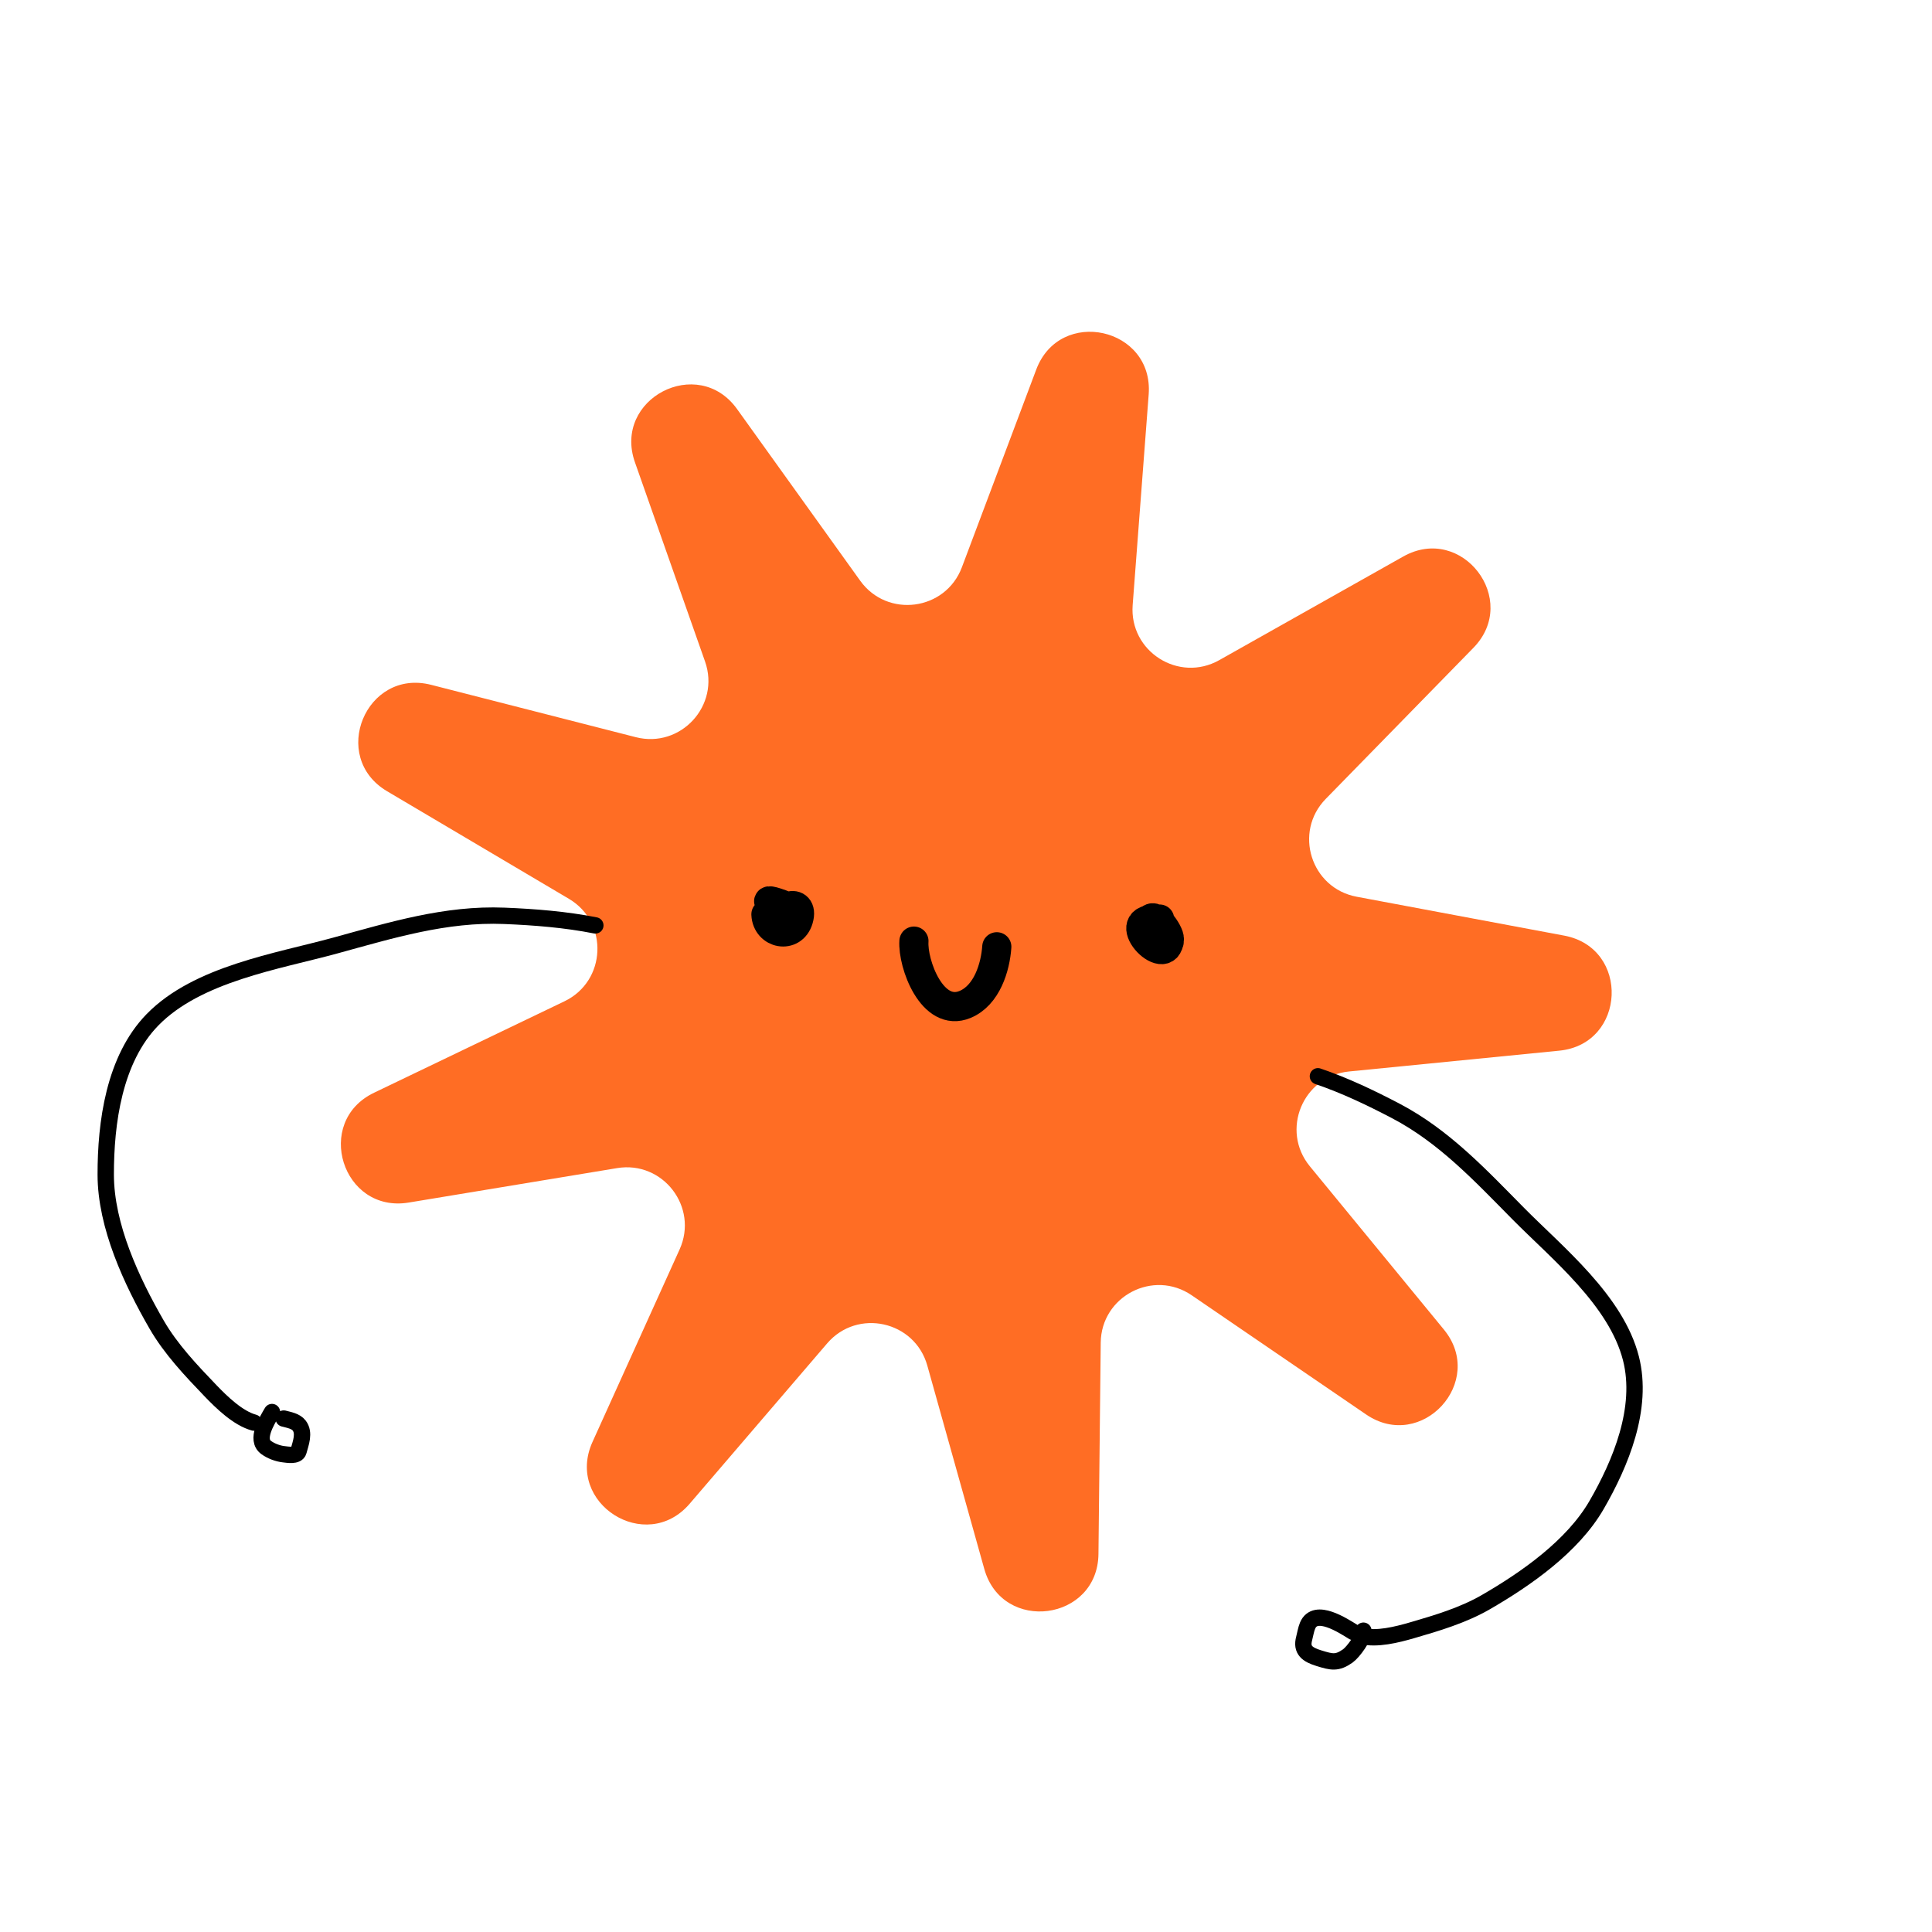
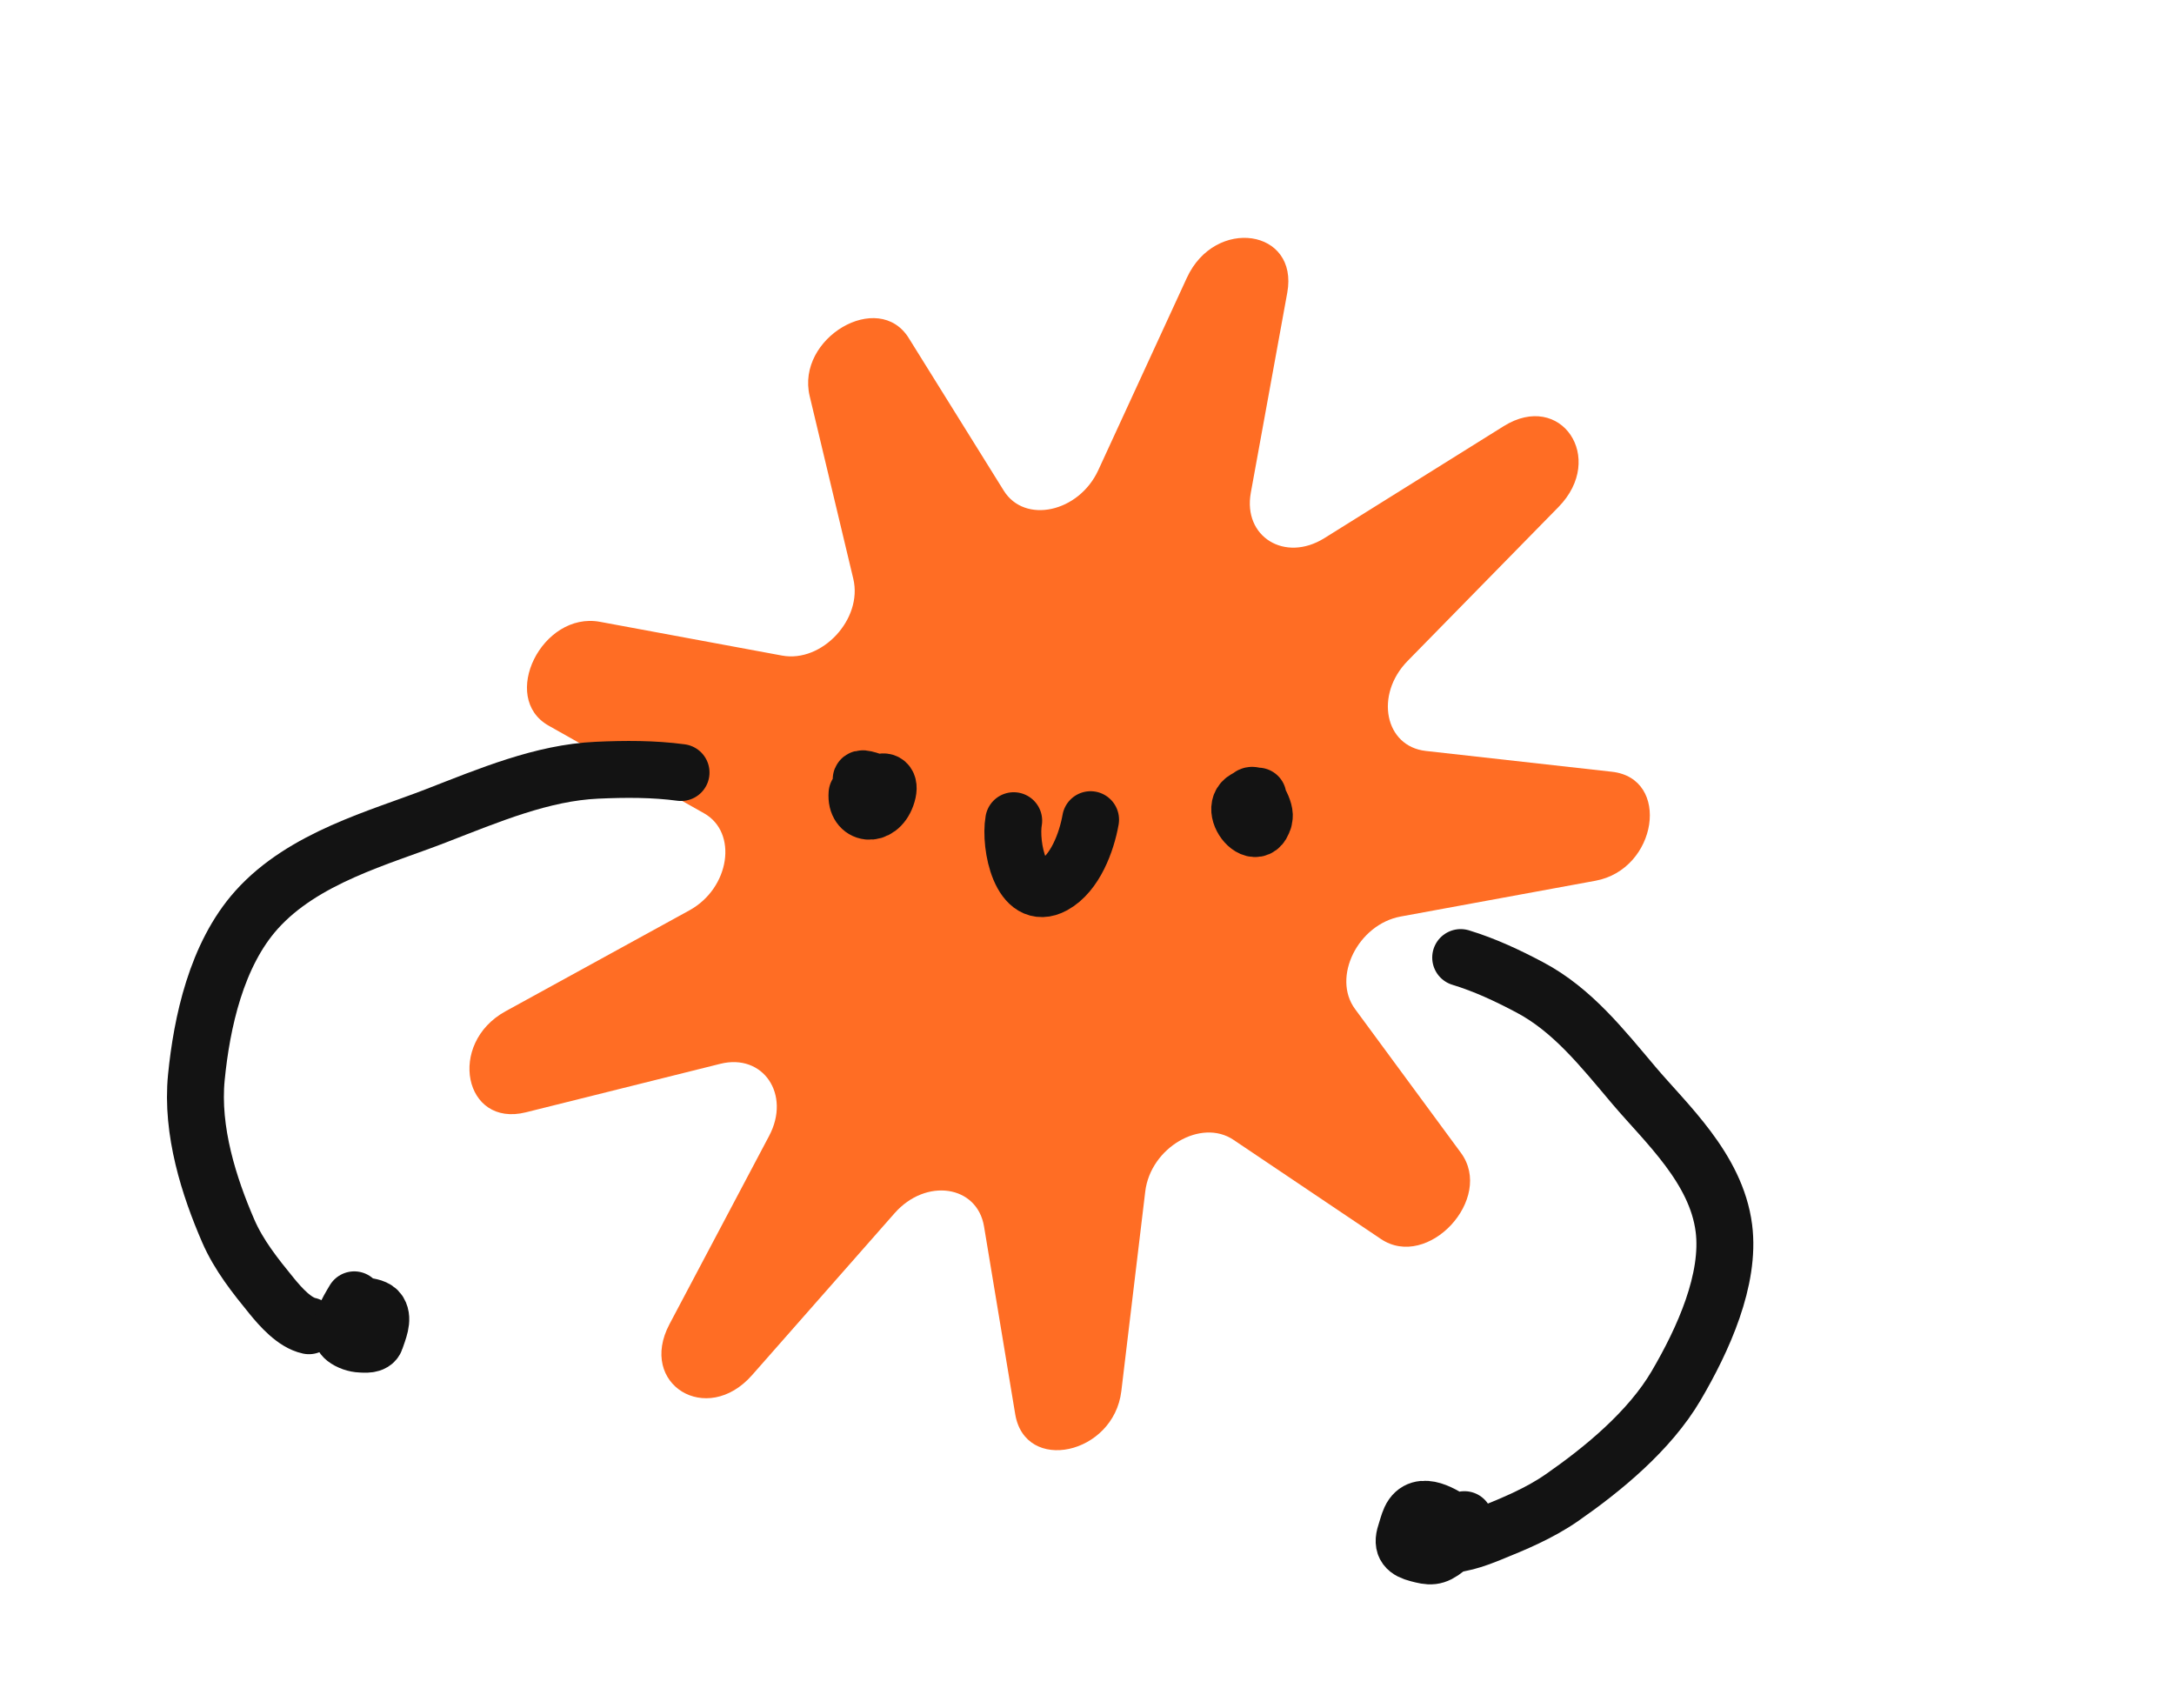
- <svg xmlns="http://www.w3.org/2000/svg" width="225" height="225" viewBox="0 0 225 225" fill="none">
-   <path d="M73.944 53.836C71.344 46.447 81.273 41.274 85.838 47.639L100.176 67.627C103.331 72.026 110.115 71.13 112.021 66.064L120.68 43.04C123.438 35.708 134.369 38.127 133.775 45.938L131.91 70.466C131.5 75.863 137.273 79.538 141.989 76.882L163.422 64.811C170.247 60.967 177.066 69.847 171.59 75.448L154.396 93.039C150.612 96.909 152.672 103.435 157.992 104.432L182.17 108.962C189.87 110.405 189.385 121.59 181.59 122.361L157.111 124.784C151.724 125.317 149.108 131.64 152.543 135.824L168.152 154.835C173.123 160.889 165.562 169.146 159.095 164.727L138.785 150.848C134.316 147.793 128.248 150.955 128.19 156.368L127.927 180.965C127.843 188.798 116.744 190.263 114.63 182.72L107.994 159.034C106.534 153.822 99.852 152.343 96.329 156.452L80.317 175.126C75.218 181.072 65.773 175.06 69.003 167.924L79.144 145.513C81.376 140.581 77.208 135.154 71.868 136.037L47.599 140.049C39.87 141.327 36.5 130.651 43.561 127.26L65.735 116.611C70.615 114.268 70.911 107.431 66.252 104.674L45.082 92.148C38.34 88.159 42.621 77.814 50.21 79.755L74.041 85.851C79.285 87.193 83.907 82.146 82.11 77.04L73.944 53.836Z" fill="#FF6D24" />
-   <path d="M91.185 107.913C90.852 107.165 90.934 106.553 91.198 106.128C89.665 105.319 88.462 104.382 90.934 105.275C91.237 105.384 91.493 105.504 91.709 105.632C93.984 106.98 91.741 109.162 91.185 107.913Z" fill="#CDB1B9" />
-   <path d="M89.2 106.485C89.298 108.79 92.32 109.379 93.002 107.068C93.795 104.381 90.041 105.344 91.185 107.913C91.793 109.281 94.424 106.535 90.934 105.275C87.812 104.147 90.553 105.939 92.416 106.705" stroke="black" stroke-width="3.395" stroke-linecap="round" />
-   <path d="M136.143 109.693C135.605 112.56 130.795 107.711 133.887 107.084C134.073 106.822 134.347 106.841 134.643 107.018C135.369 107.454 136.219 108.847 136.183 109.373C136.175 109.489 136.162 109.596 136.143 109.693Z" fill="#CDB1B9" />
-   <path d="M135.05 107.034C129.637 106.664 135.919 113.233 136.183 109.373C136.237 108.585 134.3 105.851 133.775 107.305C133.233 108.806 134.912 109.609 136.161 109.695" stroke="black" stroke-width="3.395" stroke-linecap="round" />
-   <path d="M106.437 109.602C106.258 112.224 108.56 118.576 112.396 116.975C114.938 115.914 115.924 112.636 116.087 110.261" stroke="black" stroke-width="3.395" stroke-linecap="round" />
-   <path d="M69.334 107.772C65.841 107.082 62.287 106.803 58.733 106.657C51.913 106.378 45.56 108.331 39.012 110.127C32.336 111.957 22.995 113.396 17.76 118.762C13.275 123.36 12.307 130.782 12.314 136.809C12.321 142.771 15.323 149.207 18.243 154.264C19.887 157.112 22.248 159.601 24.513 161.962C25.802 163.306 27.728 165.18 29.578 165.676" stroke="black" stroke-width="1.905" stroke-linecap="round" />
-   <path d="M153.483 125.342C156.62 126.411 159.614 127.84 162.547 129.376C168.174 132.325 172.386 136.856 176.828 141.35C181.357 145.932 188.216 151.438 189.939 158.2C191.414 163.993 188.74 170.427 185.93 175.281C183.15 180.083 177.735 183.874 173.029 186.591C170.377 188.122 167.317 189.03 164.392 189.878C162.728 190.361 160.303 190.976 158.582 190.515" stroke="black" stroke-width="1.905" stroke-linecap="round" />
-   <path d="M157.597 190.051C156.463 189.361 153.186 187.163 152.282 189.316C152.089 189.777 152.01 190.333 151.881 190.816C151.516 192.176 152.264 192.704 153.612 193.117C155.088 193.57 155.711 193.735 156.961 192.853C157.592 192.408 158.924 190.598 158.783 189.91" stroke="black" stroke-width="1.905" stroke-linecap="round" />
-   <path d="M31.676 164.447C31.061 165.504 29.721 167.66 31.004 168.581C31.572 168.99 32.348 169.285 33.046 169.361C33.462 169.407 34.603 169.623 34.77 169.002C35.02 168.068 35.502 166.887 34.849 166.024C34.44 165.484 33.657 165.37 33.041 165.205" stroke="black" stroke-width="1.905" stroke-linecap="round" />
+ <svg xmlns="http://www.w3.org/2000/svg" width="191" height="150" viewBox="0 0 191 150" fill="none">
+   <path d="M71.136 34.798C69.916 29.686 77.18 25.428 79.838 29.697L88.186 43.102C90.022 46.052 94.78 45.022 96.492 41.304L104.273 24.407C106.75 19.026 114.115 20.117 113.095 25.714L109.892 43.289C109.187 47.157 112.89 49.44 116.356 47.276L132.108 37.44C137.124 34.308 141.142 40.238 136.922 44.544L123.668 58.065C120.751 61.04 121.665 65.569 125.264 65.971L141.617 67.799C146.824 68.381 145.617 76.375 140.17 77.375L123.066 80.516C119.303 81.207 117.001 85.861 119.048 88.642L128.351 101.278C131.313 105.302 125.444 111.62 121.32 108.846L108.37 100.136C105.52 98.22 101.08 100.822 100.617 104.68L98.516 122.213C97.847 127.796 90.063 129.481 89.192 124.231L86.454 107.747C85.852 104.119 81.351 103.452 78.595 106.582L66.074 120.807C62.087 125.336 56.03 121.601 58.818 116.331L67.575 99.785C69.502 96.144 67.046 92.52 63.286 93.457L46.204 97.718C40.764 99.075 39.268 91.666 44.412 88.843L60.565 79.978C64.12 78.027 64.858 73.141 61.854 71.447L48.203 63.75C43.856 61.3 47.621 53.685 52.714 54.628L68.705 57.592C72.224 58.244 75.811 54.383 74.968 50.85L71.136 34.798Z" fill="#FF6D24" />
+   <path d="M76.539 70.756C76.379 70.169 76.494 69.666 76.718 69.303C75.729 68.745 74.983 68.061 76.615 68.627C76.815 68.696 76.982 68.777 77.12 68.867C78.573 69.816 76.806 71.736 76.539 70.756Z" fill="#FF6D24" />
+   <path d="M75.295 69.723C75.144 71.591 77.188 71.875 77.882 69.951C78.689 67.714 75.989 68.741 76.539 70.756C76.832 71.829 78.921 69.426 76.615 68.627C74.553 67.912 76.287 69.191 77.51 69.694" stroke="#131313" stroke-width="5" stroke-linecap="round" />
+   <path d="M111.018 72.01C110.383 74.355 107.552 70.756 109.721 70.052C109.873 69.829 110.058 69.827 110.243 69.951C110.698 70.255 111.149 71.323 111.075 71.749C111.059 71.844 111.04 71.93 111.018 72.01Z" fill="#FF6D24" />
+   <path d="M110.52 69.937C106.859 69.986 110.534 74.877 111.075 71.749C111.185 71.111 110.119 69.031 109.624 70.238C109.114 71.482 110.185 72.022 111.03 72.01" stroke="#131313" stroke-width="5" stroke-linecap="round" />
+   <path d="M89.061 72.099C88.681 74.267 89.692 79.342 92.558 77.773C94.456 76.734 95.47 73.973 95.815 72.009" stroke="#131313" stroke-width="5" stroke-linecap="round" />
+   <path d="M59.834 67.868C57.423 67.544 54.936 67.552 52.437 67.666C47.644 67.883 43.001 69.847 38.234 71.697C33.374 73.583 26.663 75.329 22.538 79.934C19.004 83.878 17.728 89.842 17.253 94.633C16.782 99.372 18.389 104.295 20.047 108.127C20.981 110.286 22.45 112.112 23.861 113.843C24.664 114.828 25.875 116.194 27.142 116.468" stroke="#131313" stroke-width="5" stroke-linecap="round" />
+   <path d="M128.33 84.123C130.46 84.77 132.46 85.713 134.409 86.745C138.147 88.726 140.76 92.057 143.539 95.343C146.372 98.694 150.777 102.628 151.454 107.893C152.034 112.403 149.632 117.69 147.26 121.731C144.914 125.728 140.788 129.092 137.248 131.556C135.254 132.944 133.02 133.863 130.887 134.726C129.673 135.218 127.912 135.863 126.733 135.607" stroke="#131313" stroke-width="5" stroke-linecap="round" />
+   <path d="M127.771 133.699C126.992 133.206 124.756 131.614 123.91 133.449C123.729 133.842 123.624 134.305 123.488 134.712C123.106 135.858 123.614 136.243 124.574 136.493C125.626 136.767 126.072 136.862 127.068 136.052C127.571 135.643 128.705 134.061 128.658 133.503" stroke="#131313" stroke-width="5" stroke-linecap="round" />
+   <path d="M31.123 114.191C30.591 115.088 29.444 116.921 30.298 117.583C30.676 117.876 31.214 118.064 31.715 118.08C32.012 118.089 32.821 118.189 32.993 117.676C33.251 116.903 33.697 115.916 33.294 115.259C33.042 114.849 32.483 114.809 32.051 114.716" stroke="#131313" stroke-width="5" stroke-linecap="round" />
</svg>
